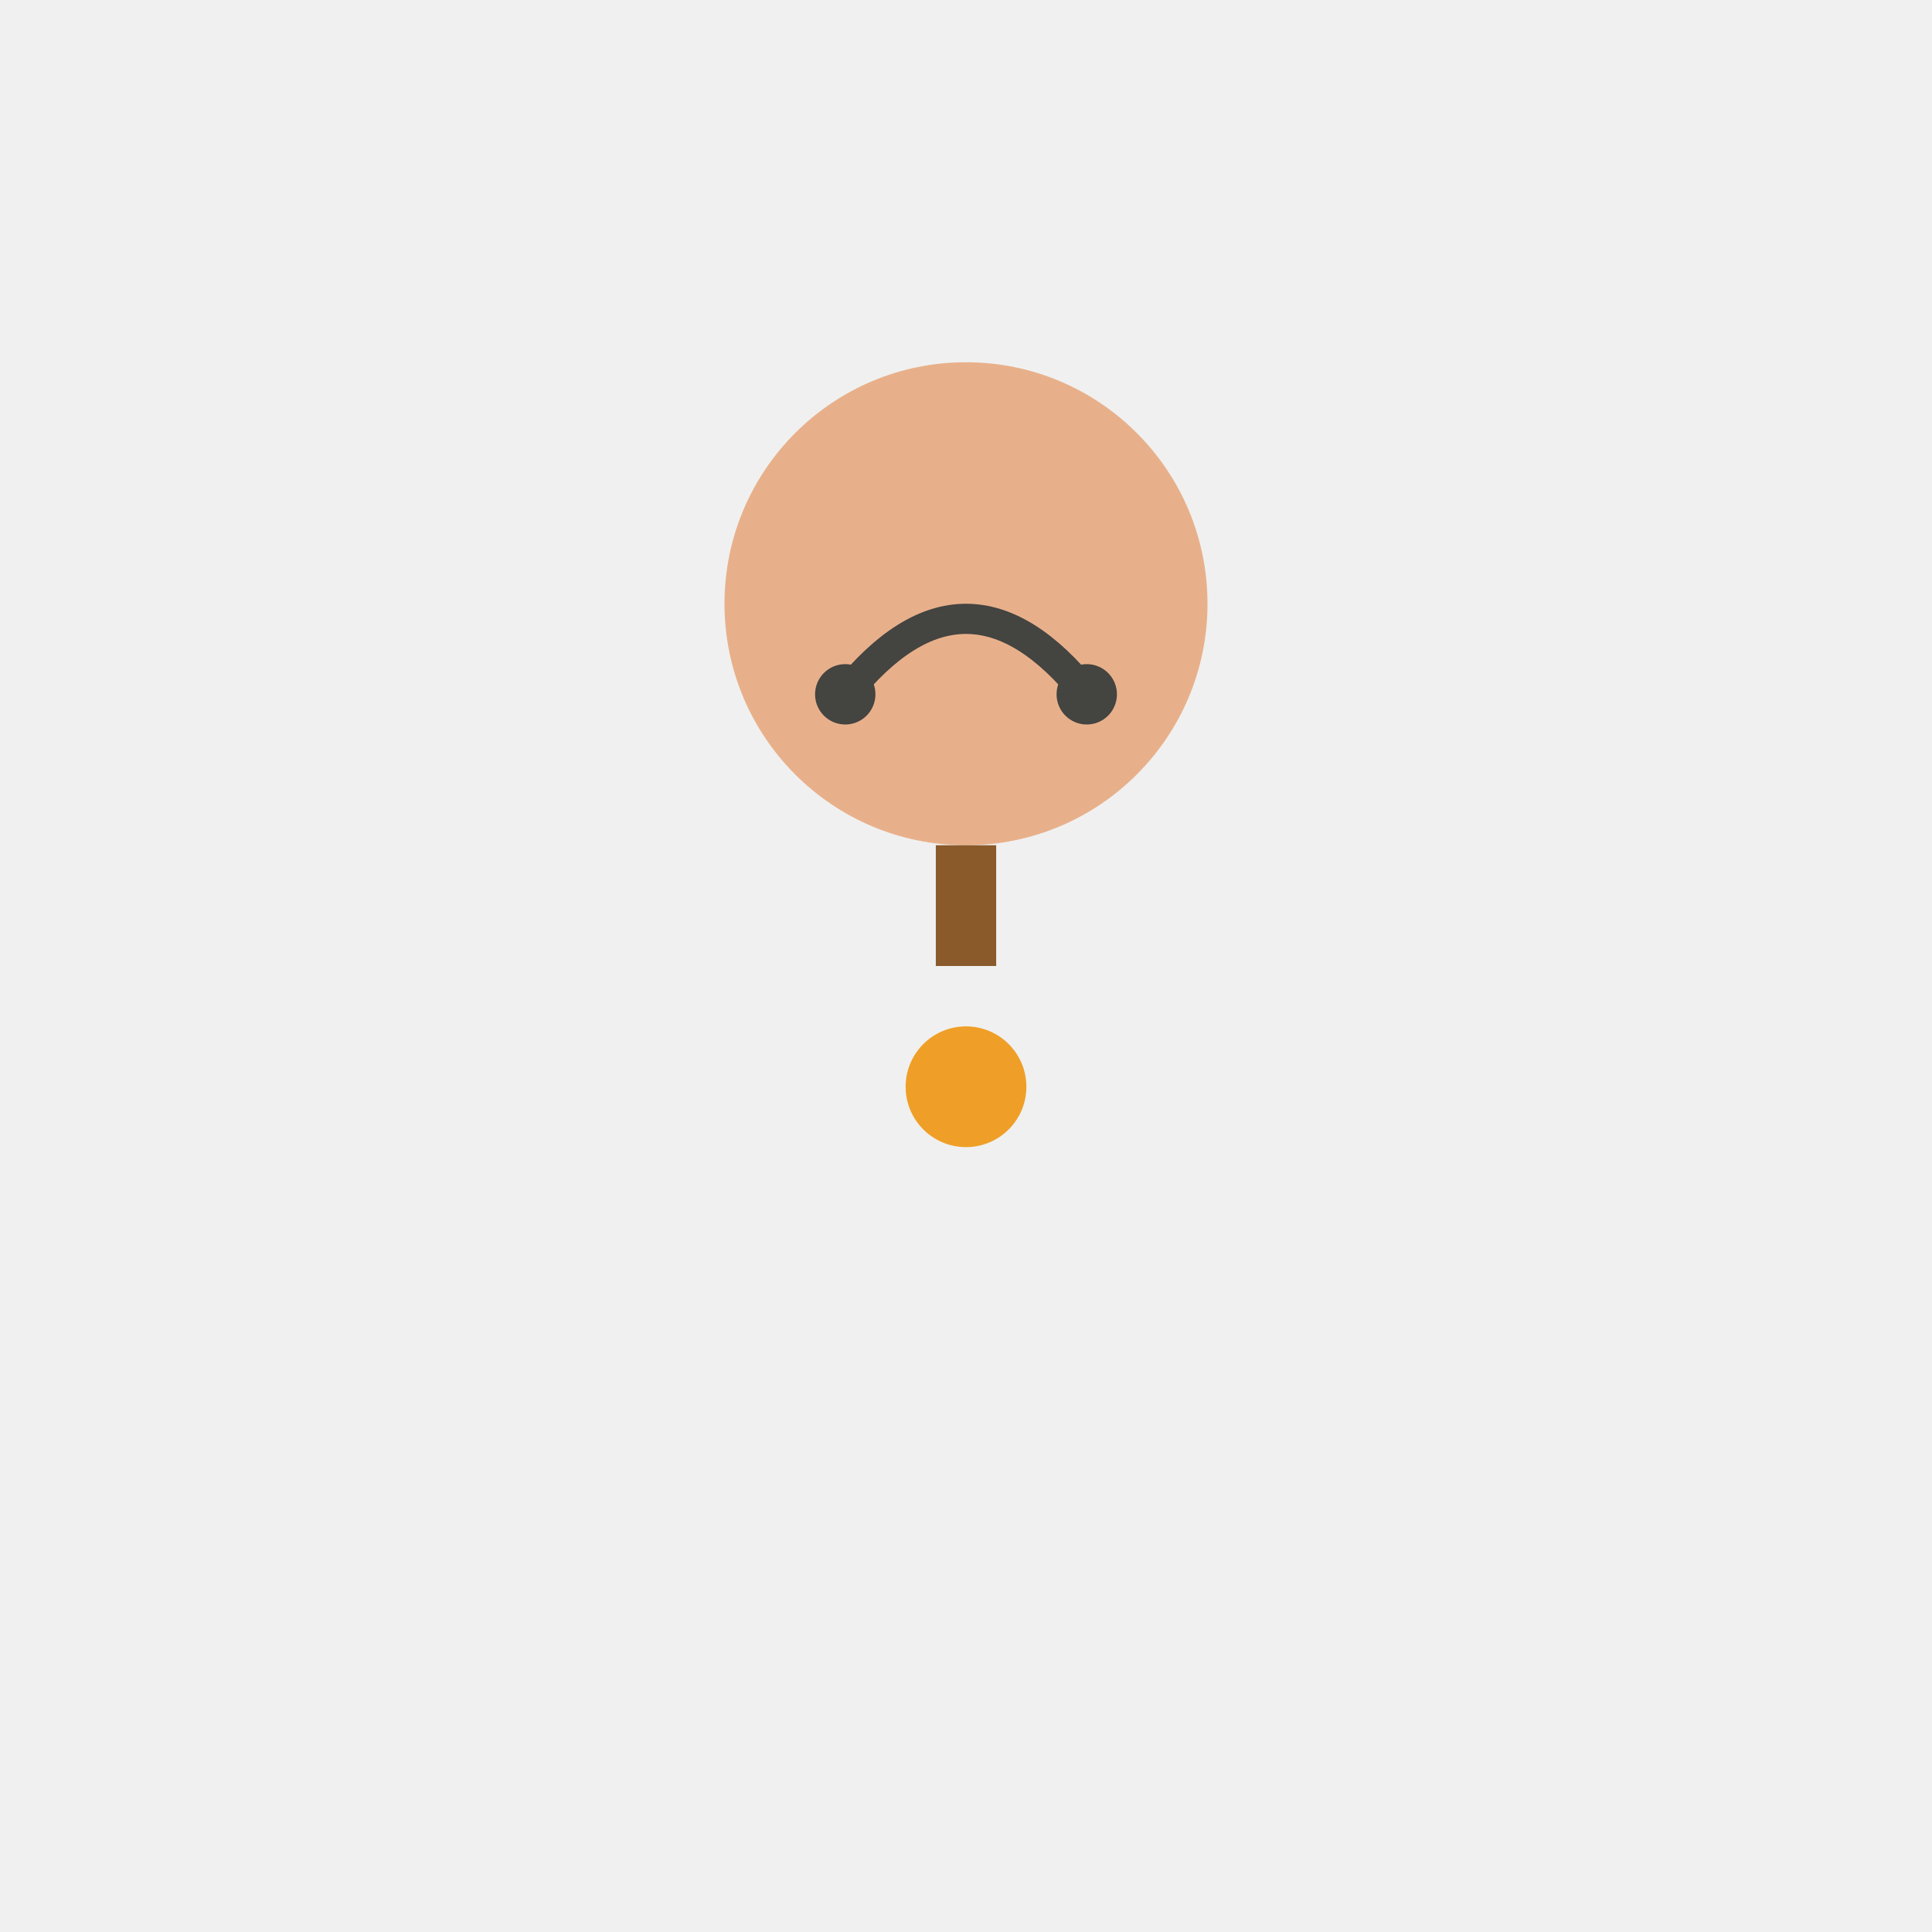
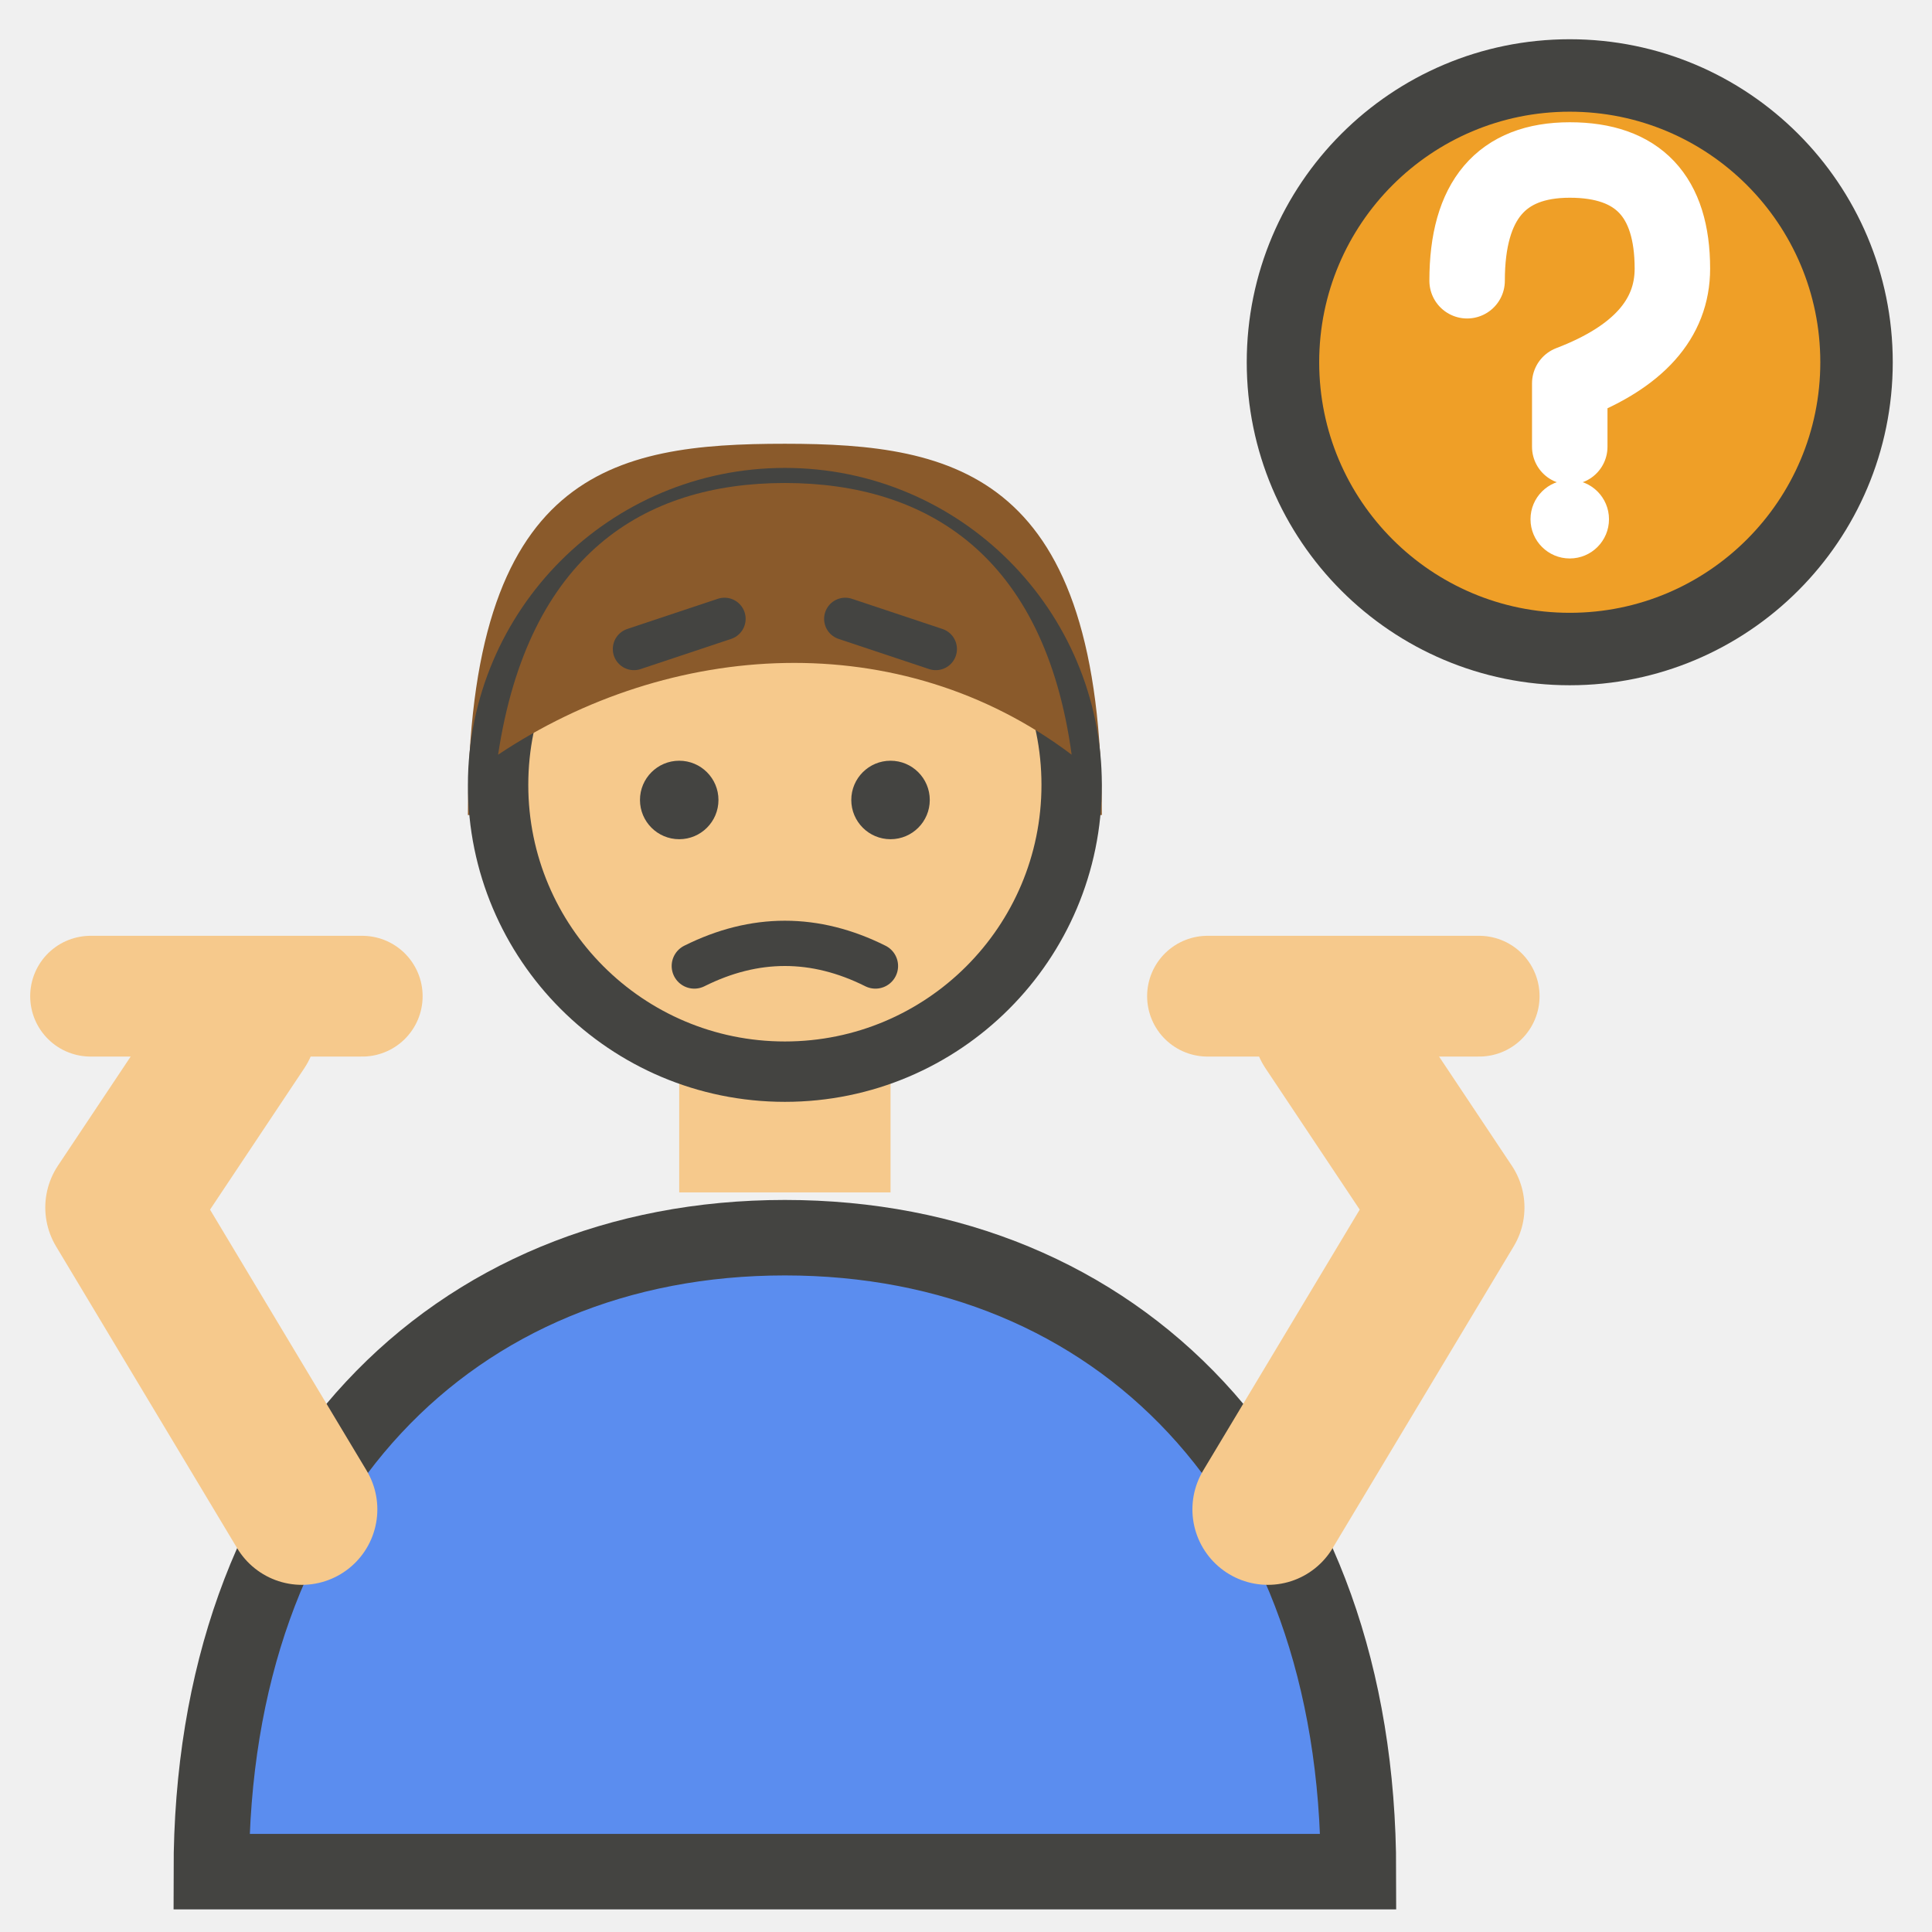
<svg xmlns="http://www.w3.org/2000/svg" viewBox="0 0 64 64">
-   <circle cx="32" cy="20" r="8" fill="#E8B08A" />
-   <path d="M32 28 L32 32" stroke="#8A5A2B" stroke-width="2" />
-   <circle cx="32" cy="36" r="2" fill="#EF9F27" />
-   <path d="M28 23 Q32 18 36 23" stroke="#444441" stroke-width="1" fill="none" />
-   <circle cx="28" cy="23" r="1" fill="#444441" />
-   <circle cx="36" cy="23" r="1" fill="#444441" />
+   <path d="M7 62c0-13 8-21 19-21s19 8 19 21z" fill="#5B8DEF" stroke="#444441" stroke-width="2.5" />
+   <path d="M22.5 33.5h7v6h-7z" fill="#F6C98C" />
+   <path d="M15.5 27c0-11.4 4.8-12.3 10.5-12.3s10.5 1 10.5 12.3z" fill="#8A5A2B" />
+   <circle cx="26" cy="26" r="9.5" fill="#F6C98C" stroke="#444441" stroke-width="2" />
+   <path d="M16.5 25c1-6.6 4.8-9 9.5-9s8.6 2.4 9.5 9c-5.7-4.3-13.3-3.8-19 0z" fill="#8A5A2B" />
+   <circle cx="22.5" cy="26.5" r="1.3" fill="#444441" />
+   <circle cx="29.5" cy="26.5" r="1.3" fill="#444441" />
+   <path d="M23 32q3-1.5 6 0" fill="none" stroke="#444441" stroke-width="1.5" stroke-linecap="round" />
+   <path d="M21 21.5l3-1M31 21.5l-3-1" stroke="#444441" stroke-width="1.4" stroke-linecap="round" />
+   <path d="M10 50L4 40L8 34" fill="none" stroke="#F6C98C" stroke-width="5" stroke-linecap="round" stroke-linejoin="round" />
+   <path d="M42 50L48 40L44 34" fill="none" stroke="#F6C98C" stroke-width="5" stroke-linecap="round" stroke-linejoin="round" />
+   <path d="M3 33h9" stroke="#F6C98C" stroke-width="4" stroke-linecap="round" />
+   <path d="M40 33h9" stroke="#F6C98C" stroke-width="4" stroke-linecap="round" />
+   <circle cx="52" cy="12" r="9.5" fill="#EF9F27" stroke="#444441" stroke-width="2.4" />
+   <path d="M48.6 9.3q0-4 3.4-4t3.4 3.6q0 2.5-3.4 3.8v2.1" fill="none" stroke="#FFFFFF" stroke-width="2.5" stroke-linecap="round" stroke-linejoin="round" />
+   <circle cx="52" cy="17.2" r="1.3" fill="#FFFFFF" />
</svg>
